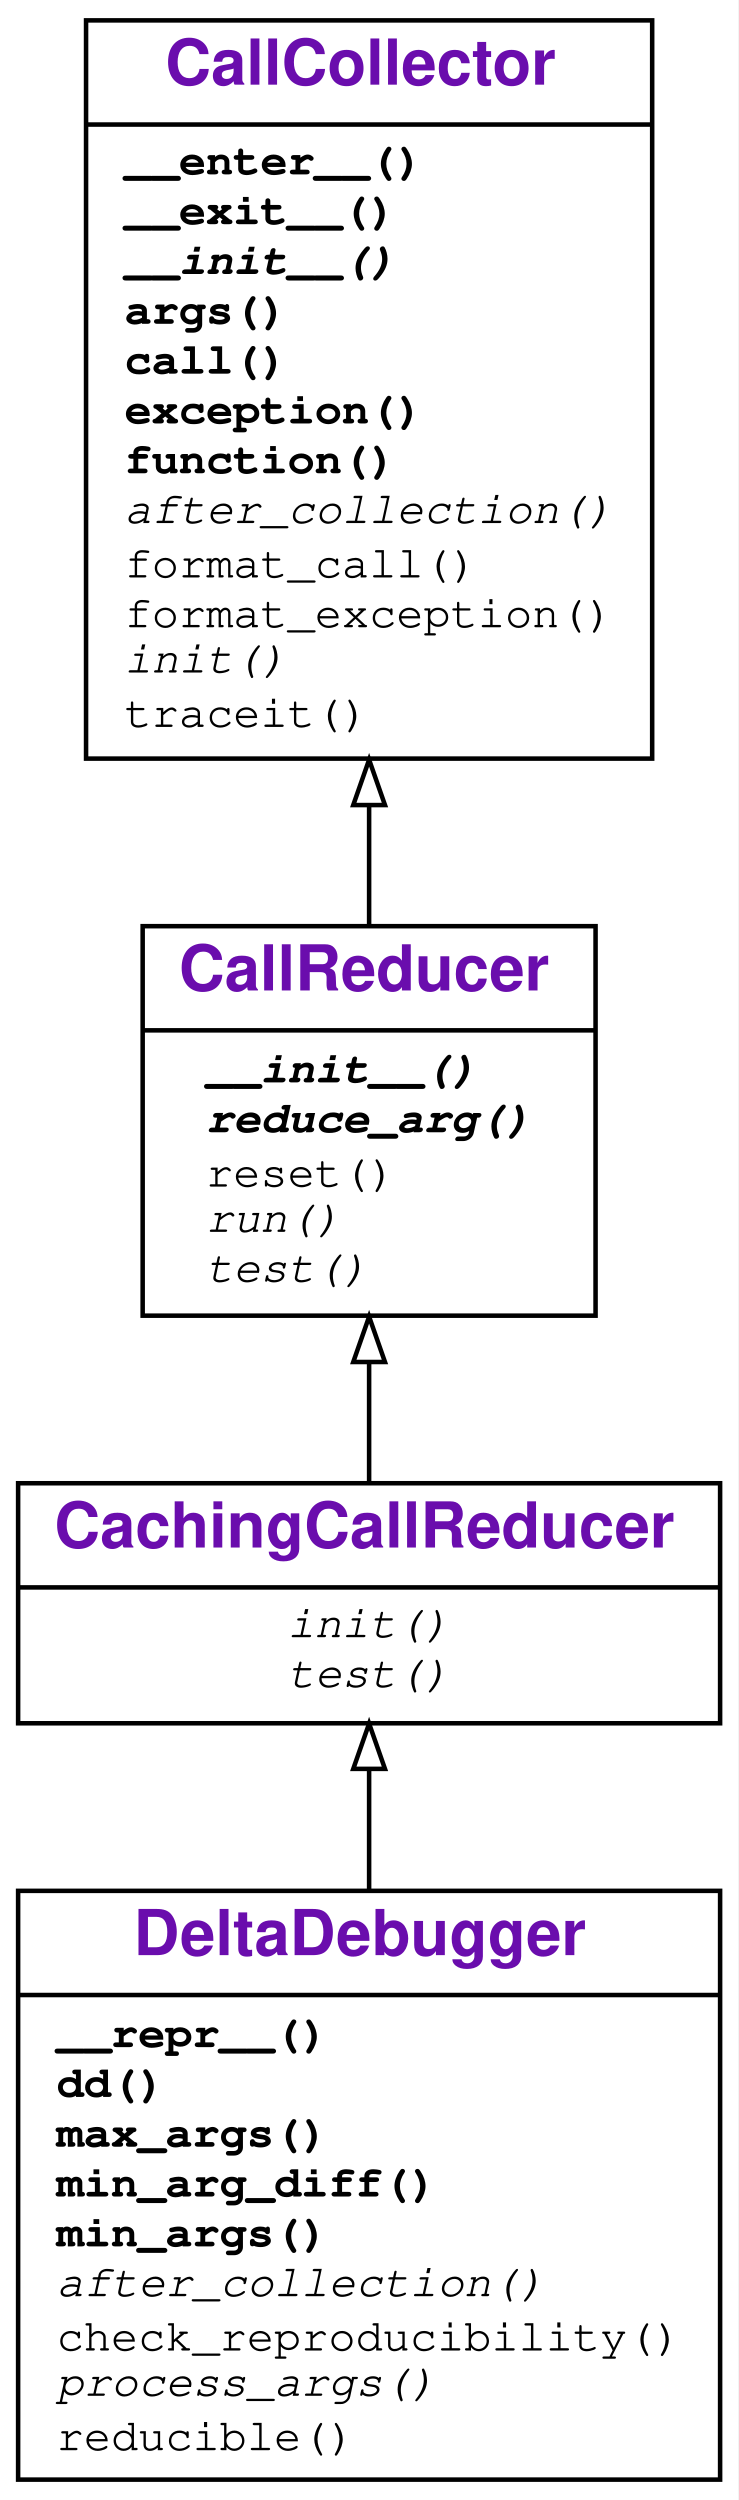
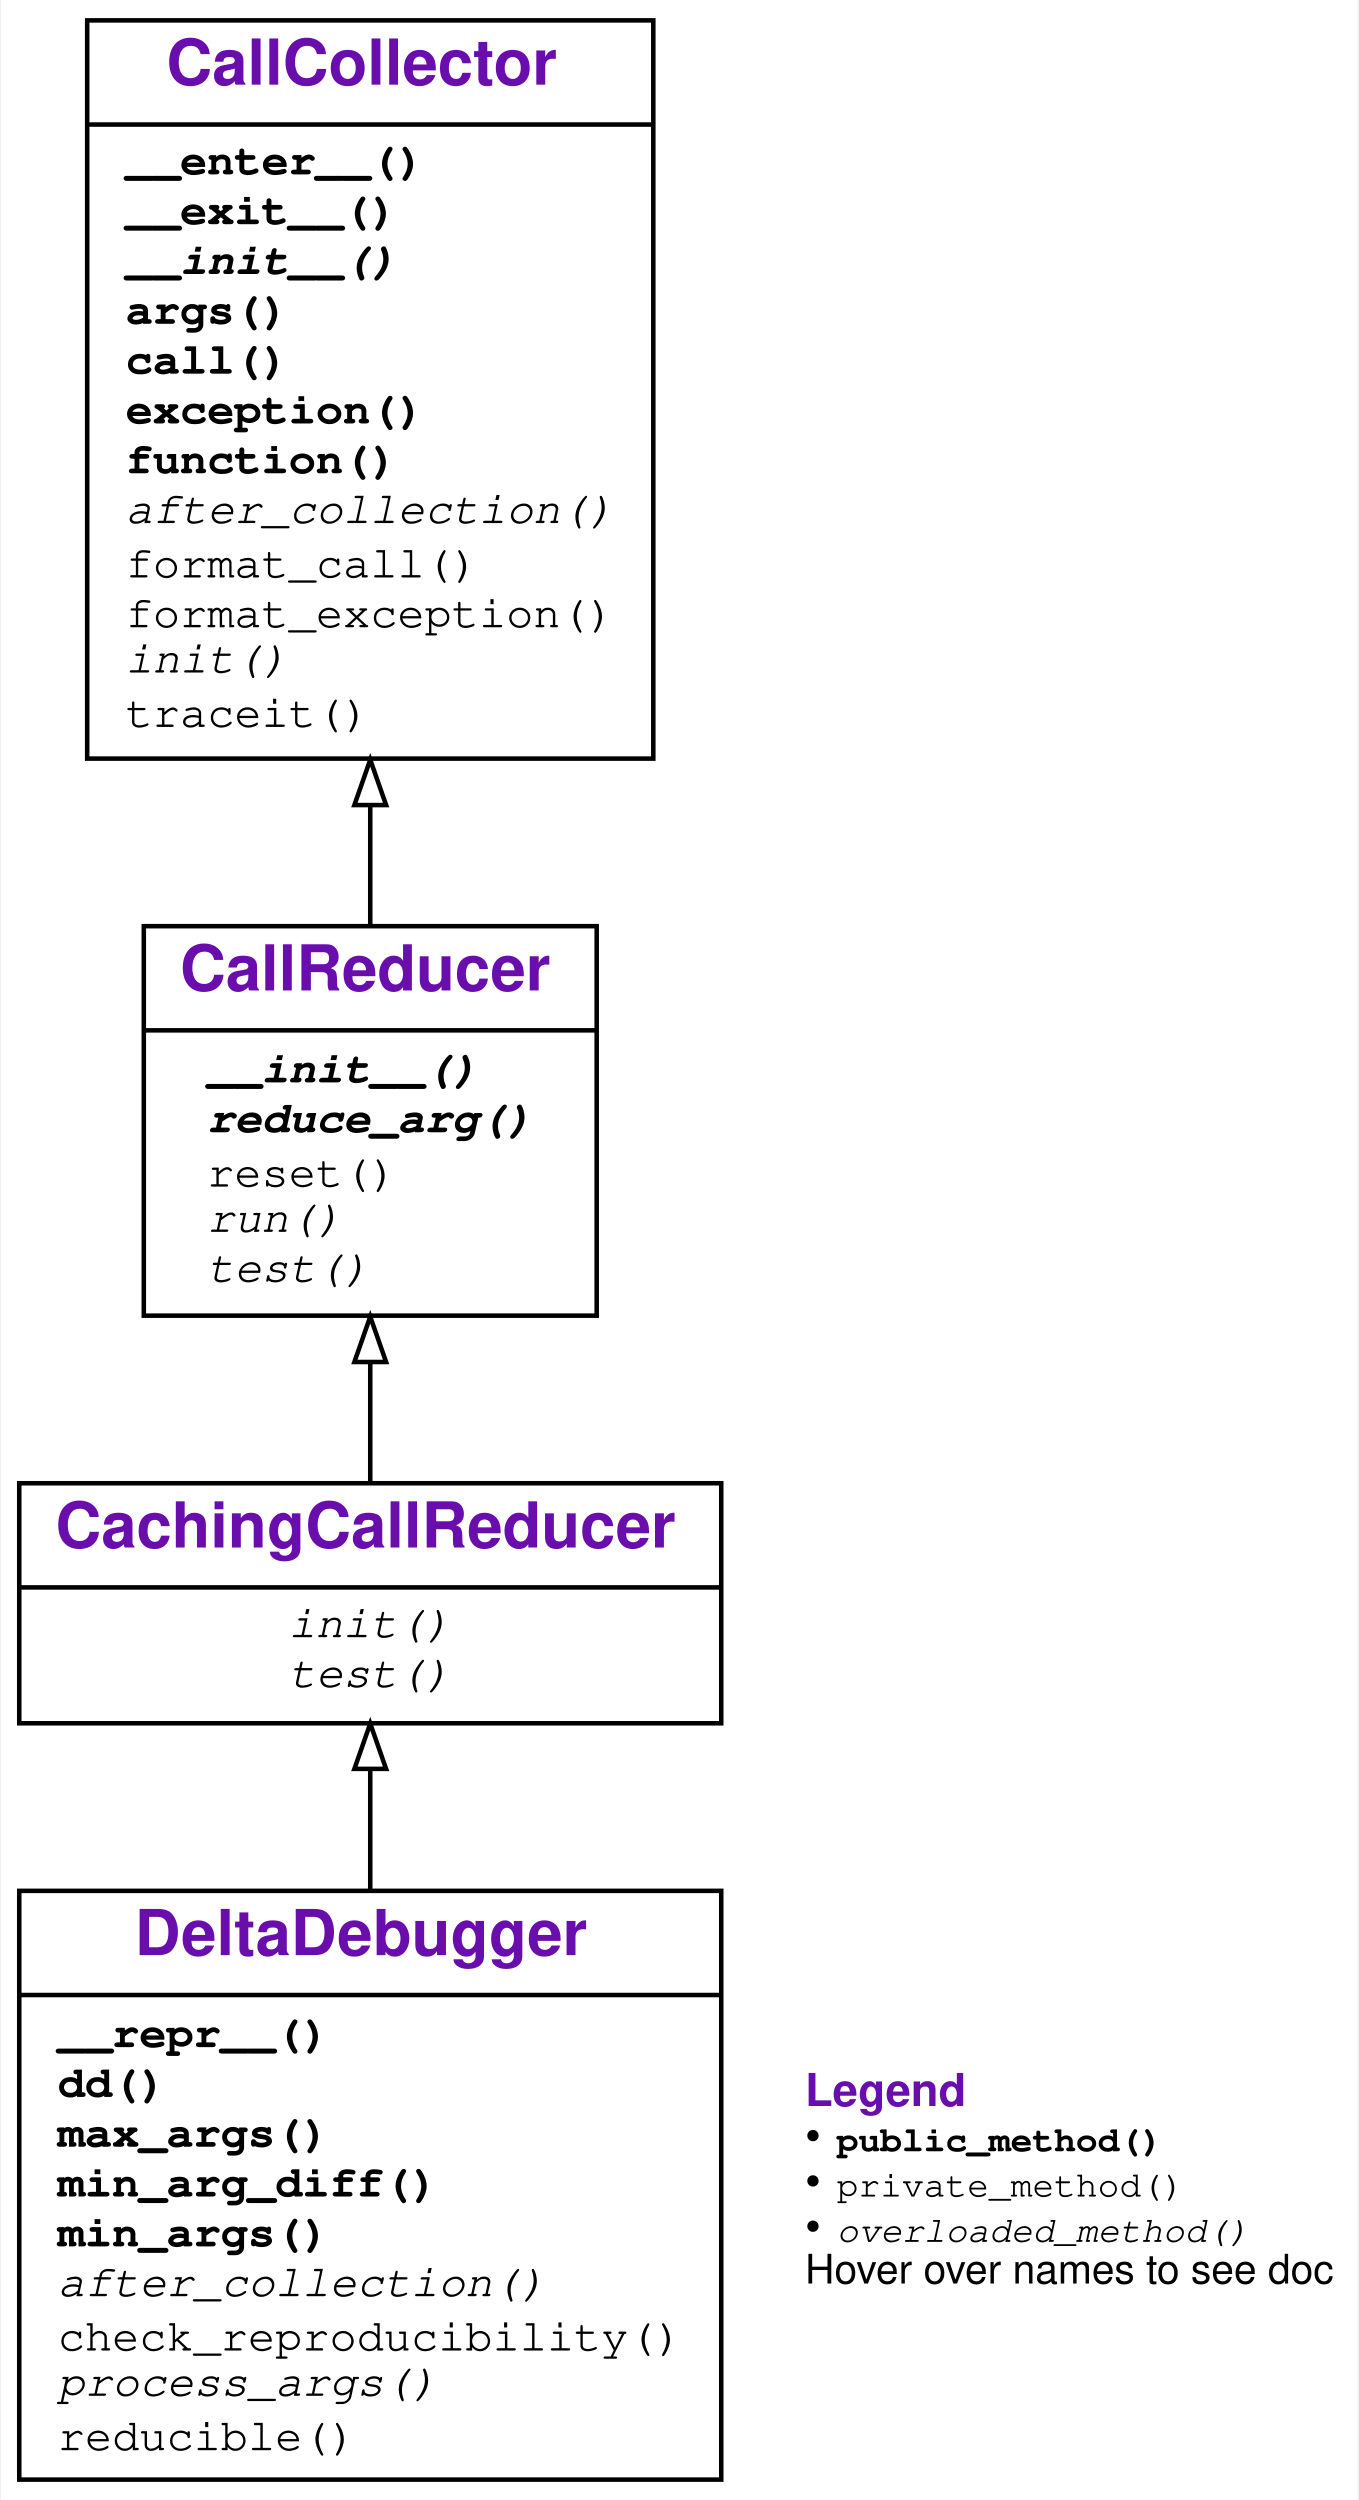
- <svg xmlns="http://www.w3.org/2000/svg" xmlns:xlink="http://www.w3.org/1999/xlink" width="163pt" height="552pt" viewBox="0.00 0.00 163.00 552.00">
+ <svg xmlns="http://www.w3.org/2000/svg" xmlns:xlink="http://www.w3.org/1999/xlink" width="300pt" height="552pt" viewBox="0.00 0.00 299.50 552.00">
  <g id="graph0" class="graph" transform="scale(1 1) rotate(0) translate(4 548)">
    <g id="a_graph0">
      <a xlink:title="DeltaDebugger class hierarchy">
-         <polygon fill="#ffffff" stroke="transparent" points="-4,4 -4,-548 159,-548 159,4 -4,4" />
+         <polygon fill="#ffffff" stroke="transparent" points="-4,4 -4,-548 295.5,-548 295.5,4 -4,4" />
      </a>
    </g>
    <g id="node1" class="node">
      <g id="a_node1">
        <a xlink:href="#" xlink:title="class DeltaDebugger">
          <polygon fill="none" stroke="#000000" points="0,-.5 0,-130.5 155,-130.5 155,-.5 0,-.5" />
          <text text-anchor="start" x="25.5" y="-116.3" font-family="Raleway, Helvetica, Arial, sans-serif" font-weight="bold" font-size="14.00" fill="#6a0dad">DeltaDebugger</text>
          <polyline fill="none" stroke="#000000" points="0,-107.5 155,-107.5 " />
          <g id="a_node1_0">
            <a xlink:href="#" xlink:title="DeltaDebugger">
              <g id="a_node1_1">
-                 <a xlink:href="#" xlink:title="__repr__(self)">
+                 <a xlink:href="#" xlink:title="__repr__(self):&#10;    Return a string representation of the minimized call.">
                  <text text-anchor="start" x="8.5" y="-96" font-family="'Fira Mono', 'Source Code Pro', 'Courier', monospace" font-weight="bold" font-size="10.00" fill="#000000">__repr__()</text>
                </a>
              </g>
              <g id="a_node1_2">
                <a xlink:href="#" xlink:title="dd(self, var_to_be_reduced, fail_args, mode='-'):&#10;    General Delta Debugging.&#10;    fail_args - a dict of (failure-inducing) function arguments;&#10;    fail_args[var_to_be_reduced] - the input to apply dd on.&#10;    mode tells how the algorithm should operate:&#10;    '-': minimize input (ddmin),&#10;    '+': maximizing input (ddmax),&#10;    '+-': minimizing pass/fail difference (dd)&#10;    Returns a triple (pass, fail, diff)&#10;    with maximized passing input, minimized failing input,&#10;    and their difference (elems in fail, but not in pass).&#10;    ">
                  <text text-anchor="start" x="8.5" y="-85" font-family="'Fira Mono', 'Source Code Pro', 'Courier', monospace" font-weight="bold" font-size="10.00" fill="#000000">dd()</text>
                </a>
              </g>
              <g id="a_node1_3">
                <a xlink:href="#" xlink:title="max_args(self):&#10;    Return 1-maximal arguments.">
                  <text text-anchor="start" x="8.5" y="-74" font-family="'Fira Mono', 'Source Code Pro', 'Courier', monospace" font-weight="bold" font-size="10.00" fill="#000000">max_args()</text>
                </a>
              </g>
              <g id="a_node1_4">
                <a xlink:href="#" xlink:title="min_arg_diff(self):&#10;    Return 1-minimal difference between arguments.">
                  <text text-anchor="start" x="8.5" y="-63" font-family="'Fira Mono', 'Source Code Pro', 'Courier', monospace" font-weight="bold" font-size="10.00" fill="#000000">min_arg_diff()</text>
                </a>
              </g>
              <g id="a_node1_5">
                <a xlink:href="#" xlink:title="min_args(self):&#10;    Return 1-minimal arguments.">
                  <text text-anchor="start" x="8.5" y="-52" font-family="'Fira Mono', 'Source Code Pro', 'Courier', monospace" font-weight="bold" font-size="10.00" fill="#000000">min_args()</text>
                </a>
              </g>
              <g id="a_node1_6">
                <a xlink:href="#" xlink:title="after_collection(self)">
                  <text text-anchor="start" x="8.5" y="-41" font-family="'Fira Mono', 'Source Code Pro', 'Courier', monospace" font-style="italic" font-size="10.00" fill="#000000">after_collection()</text>
                </a>
              </g>
              <g id="a_node1_7">
                <a xlink:href="#" xlink:title="check_reproducibility(self)">
                  <text text-anchor="start" x="8.5" y="-29" font-family="'Fira Mono', 'Source Code Pro', 'Courier', monospace" font-size="10.00" fill="#000000">check_reproducibility()</text>
                </a>
              </g>
              <g id="a_node1_8">
                <a xlink:href="#" xlink:title="process_args(self, strategy, **strategy_args):&#10;    Reduce all reducible arguments, using strategy(var, args).&#10;    Can be overloaded in subclasses.">
                  <text text-anchor="start" x="8.5" y="-19" font-family="'Fira Mono', 'Source Code Pro', 'Courier', monospace" font-style="italic" font-size="10.00" fill="#000000">process_args()</text>
                </a>
              </g>
              <g id="a_node1_9">
                <a xlink:href="#" xlink:title="reducible(self, arg)">
                  <text text-anchor="start" x="8.5" y="-7" font-family="'Fira Mono', 'Source Code Pro', 'Courier', monospace" font-size="10.00" fill="#000000">reducible()</text>
                </a>
              </g>
            </a>
          </g>
        </a>
      </g>
    </g>
    <g id="node2" class="node">
      <g id="a_node2">
        <a xlink:href="#" xlink:title="class CachingCallReducer:&#10;    Like CallReducer, but cache test outcomes.">
          <polygon fill="none" stroke="#000000" points="0,-167.5 0,-220.5 155,-220.5 155,-167.5 0,-167.5" />
          <text text-anchor="start" x="8" y="-206.3" font-family="Raleway, Helvetica, Arial, sans-serif" font-weight="bold" font-size="14.00" fill="#6a0dad">CachingCallReducer</text>
          <polyline fill="none" stroke="#000000" points="0,-197.5 155,-197.5 " />
          <g id="a_node2_10">
            <a xlink:href="#" xlink:title="CachingCallReducer">
              <g id="a_node2_11">
                <a xlink:href="#" xlink:title="init(self)">
                  <text text-anchor="start" x="59.5" y="-186.5" font-family="'Fira Mono', 'Source Code Pro', 'Courier', monospace" font-style="italic" font-size="10.00" fill="#000000">init()</text>
                </a>
              </g>
              <g id="a_node2_12">
                <a xlink:href="#" xlink:title="test(self, args)">
                  <text text-anchor="start" x="59.5" y="-175.5" font-family="'Fira Mono', 'Source Code Pro', 'Courier', monospace" font-style="italic" font-size="10.00" fill="#000000">test()</text>
                </a>
              </g>
            </a>
          </g>
        </a>
      </g>
    </g>
    <g id="edge1" class="edge">
      <path fill="none" stroke="#000000" d="M77.5,-130.503C77.5,-139.695 77.5,-148.866 77.5,-157.263" />
      <polygon fill="none" stroke="#000000" points="74,-157.431 77.5,-167.431 81,-157.431 74,-157.431" />
    </g>
    <g id="node3" class="node">
      <g id="a_node3">
        <a xlink:href="#" xlink:title="class CallReducer">
          <polygon fill="none" stroke="#000000" points="27.5,-257.5 27.5,-343.5 127.5,-343.5 127.5,-257.5 27.5,-257.5" />
          <text text-anchor="start" x="35.5" y="-329.3" font-family="Raleway, Helvetica, Arial, sans-serif" font-weight="bold" font-size="14.00" fill="#6a0dad">CallReducer</text>
          <polyline fill="none" stroke="#000000" points="27.5,-320.5 127.5,-320.5 " />
          <g id="a_node3_13">
            <a xlink:href="#" xlink:title="CallReducer">
              <g id="a_node3_14">
                <a xlink:href="#" xlink:title="__init__(self, log=False):&#10;    Initialize. If log is True, enable logging.">
                  <text text-anchor="start" x="41.5" y="-309" font-family="'Fira Mono', 'Source Code Pro', 'Courier', monospace" font-weight="bold" font-style="italic" font-size="10.00" fill="#000000">__init__()</text>
                </a>
              </g>
              <g id="a_node3_15">
                <a xlink:href="#" xlink:title="reduce_arg(self, var_to_be_reduced, args):&#10;    Determine and return a minimal value for var_to_be_reduced.&#10;    To be overloaded in subclasses.">
                  <text text-anchor="start" x="41.5" y="-298" font-family="'Fira Mono', 'Source Code Pro', 'Courier', monospace" font-weight="bold" font-style="italic" font-size="10.00" fill="#000000">reduce_arg()</text>
                </a>
              </g>
              <g id="a_node3_16">
                <a xlink:href="#" xlink:title="reset(self):&#10;    Reset the number of tests.">
                  <text text-anchor="start" x="41.5" y="-286" font-family="'Fira Mono', 'Source Code Pro', 'Courier', monospace" font-size="10.00" fill="#000000">reset()</text>
                </a>
              </g>
              <g id="a_node3_17">
                <a xlink:href="#" xlink:title="run(self, args):&#10;    Run collected function with args. Return&#10;    * PASS if no exception occurred&#10;    * FAIL if the collected exception occurred&#10;    * UNRESOLVED if some other exception occurred.&#10;    Not to be used directly; can be overloaded in subclasses.&#10;    ">
                  <text text-anchor="start" x="41.5" y="-276" font-family="'Fira Mono', 'Source Code Pro', 'Courier', monospace" font-style="italic" font-size="10.00" fill="#000000">run()</text>
                </a>
              </g>
              <g id="a_node3_18">
                <a xlink:href="#" xlink:title="test(self, args):&#10;    Like run(), but also log detail and keep statistics.">
                  <text text-anchor="start" x="41.5" y="-265" font-family="'Fira Mono', 'Source Code Pro', 'Courier', monospace" font-style="italic" font-size="10.00" fill="#000000">test()</text>
                </a>
              </g>
            </a>
          </g>
        </a>
      </g>
    </g>
    <g id="edge2" class="edge">
      <path fill="none" stroke="#000000" d="M77.5,-220.6C77.5,-228.657 77.5,-237.812 77.5,-246.977" />
      <polygon fill="none" stroke="#000000" points="74,-247.271 77.5,-257.271 81,-247.271 74,-247.271" />
    </g>
    <g id="node4" class="node">
      <g id="a_node4">
        <a xlink:href="#" xlink:title="class CallCollector">
          <polygon fill="none" stroke="#000000" points="15,-380.5 15,-543.5 140,-543.5 140,-380.5 15,-380.5" />
          <text text-anchor="start" x="32.5" y="-529.3" font-family="Raleway, Helvetica, Arial, sans-serif" font-weight="bold" font-size="14.00" fill="#6a0dad">CallCollector</text>
          <polyline fill="none" stroke="#000000" points="15,-520.5 140,-520.5 " />
          <g id="a_node4_19">
            <a xlink:href="#" xlink:title="CallCollector">
              <g id="a_node4_20">
                <a xlink:href="#" xlink:title="__enter__(self):&#10;    Called at begin of `with` block. Turn tracing on.">
                  <text text-anchor="start" x="23.5" y="-509.5" font-family="'Fira Mono', 'Source Code Pro', 'Courier', monospace" font-weight="bold" font-size="10.00" fill="#000000">__enter__()</text>
                </a>
              </g>
              <g id="a_node4_21">
                <a xlink:href="#" xlink:title="__exit__(self, exc_type, exc_value, traceback):&#10;    Called at end of `with` block. Turn tracing off.">
                  <text text-anchor="start" x="23.5" y="-498.5" font-family="'Fira Mono', 'Source Code Pro', 'Courier', monospace" font-weight="bold" font-size="10.00" fill="#000000">__exit__()</text>
                </a>
              </g>
              <g id="a_node4_22">
                <a xlink:href="#" xlink:title="__init__(self):&#10;    Initialize collector">
                  <text text-anchor="start" x="23.5" y="-487.5" font-family="'Fira Mono', 'Source Code Pro', 'Courier', monospace" font-weight="bold" font-style="italic" font-size="10.00" fill="#000000">__init__()</text>
                </a>
              </g>
              <g id="a_node4_23">
                <a xlink:href="#" xlink:title="args(self):&#10;    Return the dictionary of collected arguments.">
                  <text text-anchor="start" x="23.5" y="-476.5" font-family="'Fira Mono', 'Source Code Pro', 'Courier', monospace" font-weight="bold" font-size="10.00" fill="#000000">args()</text>
                </a>
              </g>
              <g id="a_node4_24">
                <a xlink:href="#" xlink:title="call(self, new_args={}):&#10;    Call collected function. If new_args is given,&#10;    override arguments from its {var: value} entries.">
                  <text text-anchor="start" x="23.5" y="-465.5" font-family="'Fira Mono', 'Source Code Pro', 'Courier', monospace" font-weight="bold" font-size="10.00" fill="#000000">call()</text>
                </a>
              </g>
              <g id="a_node4_25">
                <a xlink:href="#" xlink:title="exception(self):&#10;    Return the exception produced.">
                  <text text-anchor="start" x="23.5" y="-454.5" font-family="'Fira Mono', 'Source Code Pro', 'Courier', monospace" font-weight="bold" font-size="10.00" fill="#000000">exception()</text>
                </a>
              </g>
              <g id="a_node4_26">
                <a xlink:href="#" xlink:title="function(self):&#10;    Return the function called.">
                  <text text-anchor="start" x="23.5" y="-443.5" font-family="'Fira Mono', 'Source Code Pro', 'Courier', monospace" font-weight="bold" font-size="10.00" fill="#000000">function()</text>
                </a>
              </g>
              <g id="a_node4_27">
                <a xlink:href="#" xlink:title="after_collection(self):&#10;    Called after collection. To be defined in subclasses.">
                  <text text-anchor="start" x="23.5" y="-432.5" font-family="'Fira Mono', 'Source Code Pro', 'Courier', monospace" font-style="italic" font-size="10.00" fill="#000000">after_collection()</text>
                </a>
              </g>
              <g id="a_node4_28">
                <a xlink:href="#" xlink:title="format_call(self, args=None):&#10;    Return a string representing a call of the function with given args.">
                  <text text-anchor="start" x="23.5" y="-420.5" font-family="'Fira Mono', 'Source Code Pro', 'Courier', monospace" font-size="10.00" fill="#000000">format_call()</text>
                </a>
              </g>
              <g id="a_node4_29">
                <a xlink:href="#" xlink:title="format_exception(self, exc=None):&#10;    Return a string representing the given exception.">
                  <text text-anchor="start" x="23.5" y="-409.5" font-family="'Fira Mono', 'Source Code Pro', 'Courier', monospace" font-size="10.00" fill="#000000">format_exception()</text>
                </a>
              </g>
              <g id="a_node4_30">
                <a xlink:href="#" xlink:title="init(self):&#10;    Reset for new collection.">
                  <text text-anchor="start" x="23.5" y="-399.5" font-family="'Fira Mono', 'Source Code Pro', 'Courier', monospace" font-style="italic" font-size="10.00" fill="#000000">init()</text>
                </a>
              </g>
              <g id="a_node4_31">
                <a xlink:href="#" xlink:title="traceit(self, frame, event, arg):&#10;    Tracing function. Collect first call, then turn tracing off.">
                  <text text-anchor="start" x="23.5" y="-387.5" font-family="'Fira Mono', 'Source Code Pro', 'Courier', monospace" font-size="10.00" fill="#000000">traceit()</text>
                </a>
              </g>
            </a>
          </g>
        </a>
      </g>
    </g>
    <g id="edge3" class="edge">
      <path fill="none" stroke="#000000" d="M77.5,-343.779C77.5,-352.082 77.5,-361.063 77.5,-370.238" />
      <polygon fill="none" stroke="#000000" points="74,-370.246 77.5,-380.246 81,-370.247 74,-370.246" />
    </g>
+     <g id="node5" class="node">
+       <text text-anchor="start" x="173.5" y="-83" font-family="Raleway, Helvetica, Arial, sans-serif" font-weight="bold" font-size="10.00" fill="#6a0dad">Legend</text>
+       <text text-anchor="start" x="173.5" y="-73" font-family="Raleway, Helvetica, Arial, sans-serif" font-size="10.00" fill="#000000">• </text>
+       <text text-anchor="start" x="180.5" y="-73" font-family="'Fira Mono', 'Source Code Pro', 'Courier', monospace" font-weight="bold" font-size="8.00" fill="#000000">public_method()</text>
+       <text text-anchor="start" x="173.5" y="-63" font-family="Raleway, Helvetica, Arial, sans-serif" font-size="10.00" fill="#000000">• </text>
+       <text text-anchor="start" x="180.5" y="-63" font-family="'Fira Mono', 'Source Code Pro', 'Courier', monospace" font-size="8.00" fill="#000000">private_method()</text>
+       <text text-anchor="start" x="173.5" y="-53" font-family="Raleway, Helvetica, Arial, sans-serif" font-size="10.00" fill="#000000">• </text>
+       <text text-anchor="start" x="180.5" y="-53" font-family="'Fira Mono', 'Source Code Pro', 'Courier', monospace" font-style="italic" font-size="8.00" fill="#000000">overloaded_method()</text>
+       <text text-anchor="start" x="173.5" y="-43.8" font-family="Helvetica,sans-Serif" font-size="9.00" fill="#000000">Hover over names to see doc</text>
+     </g>
  </g>
</svg>
